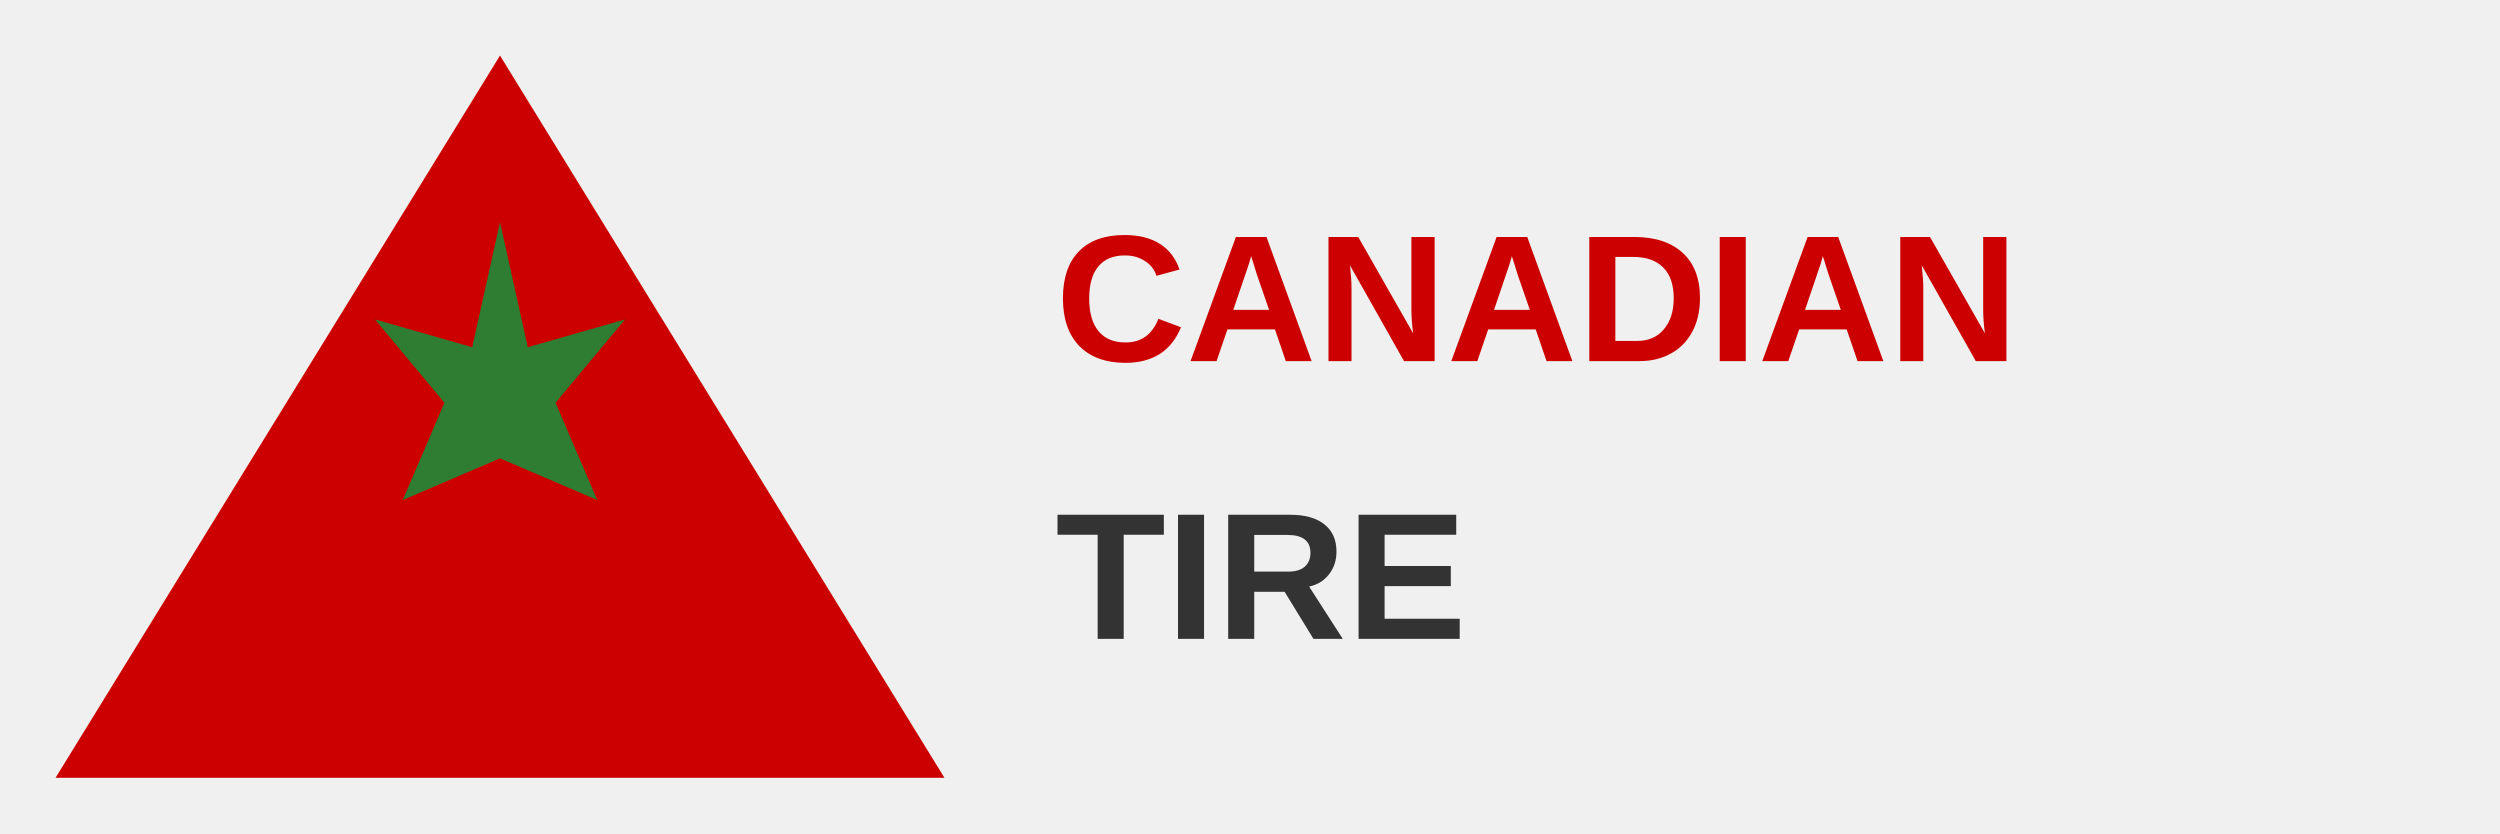
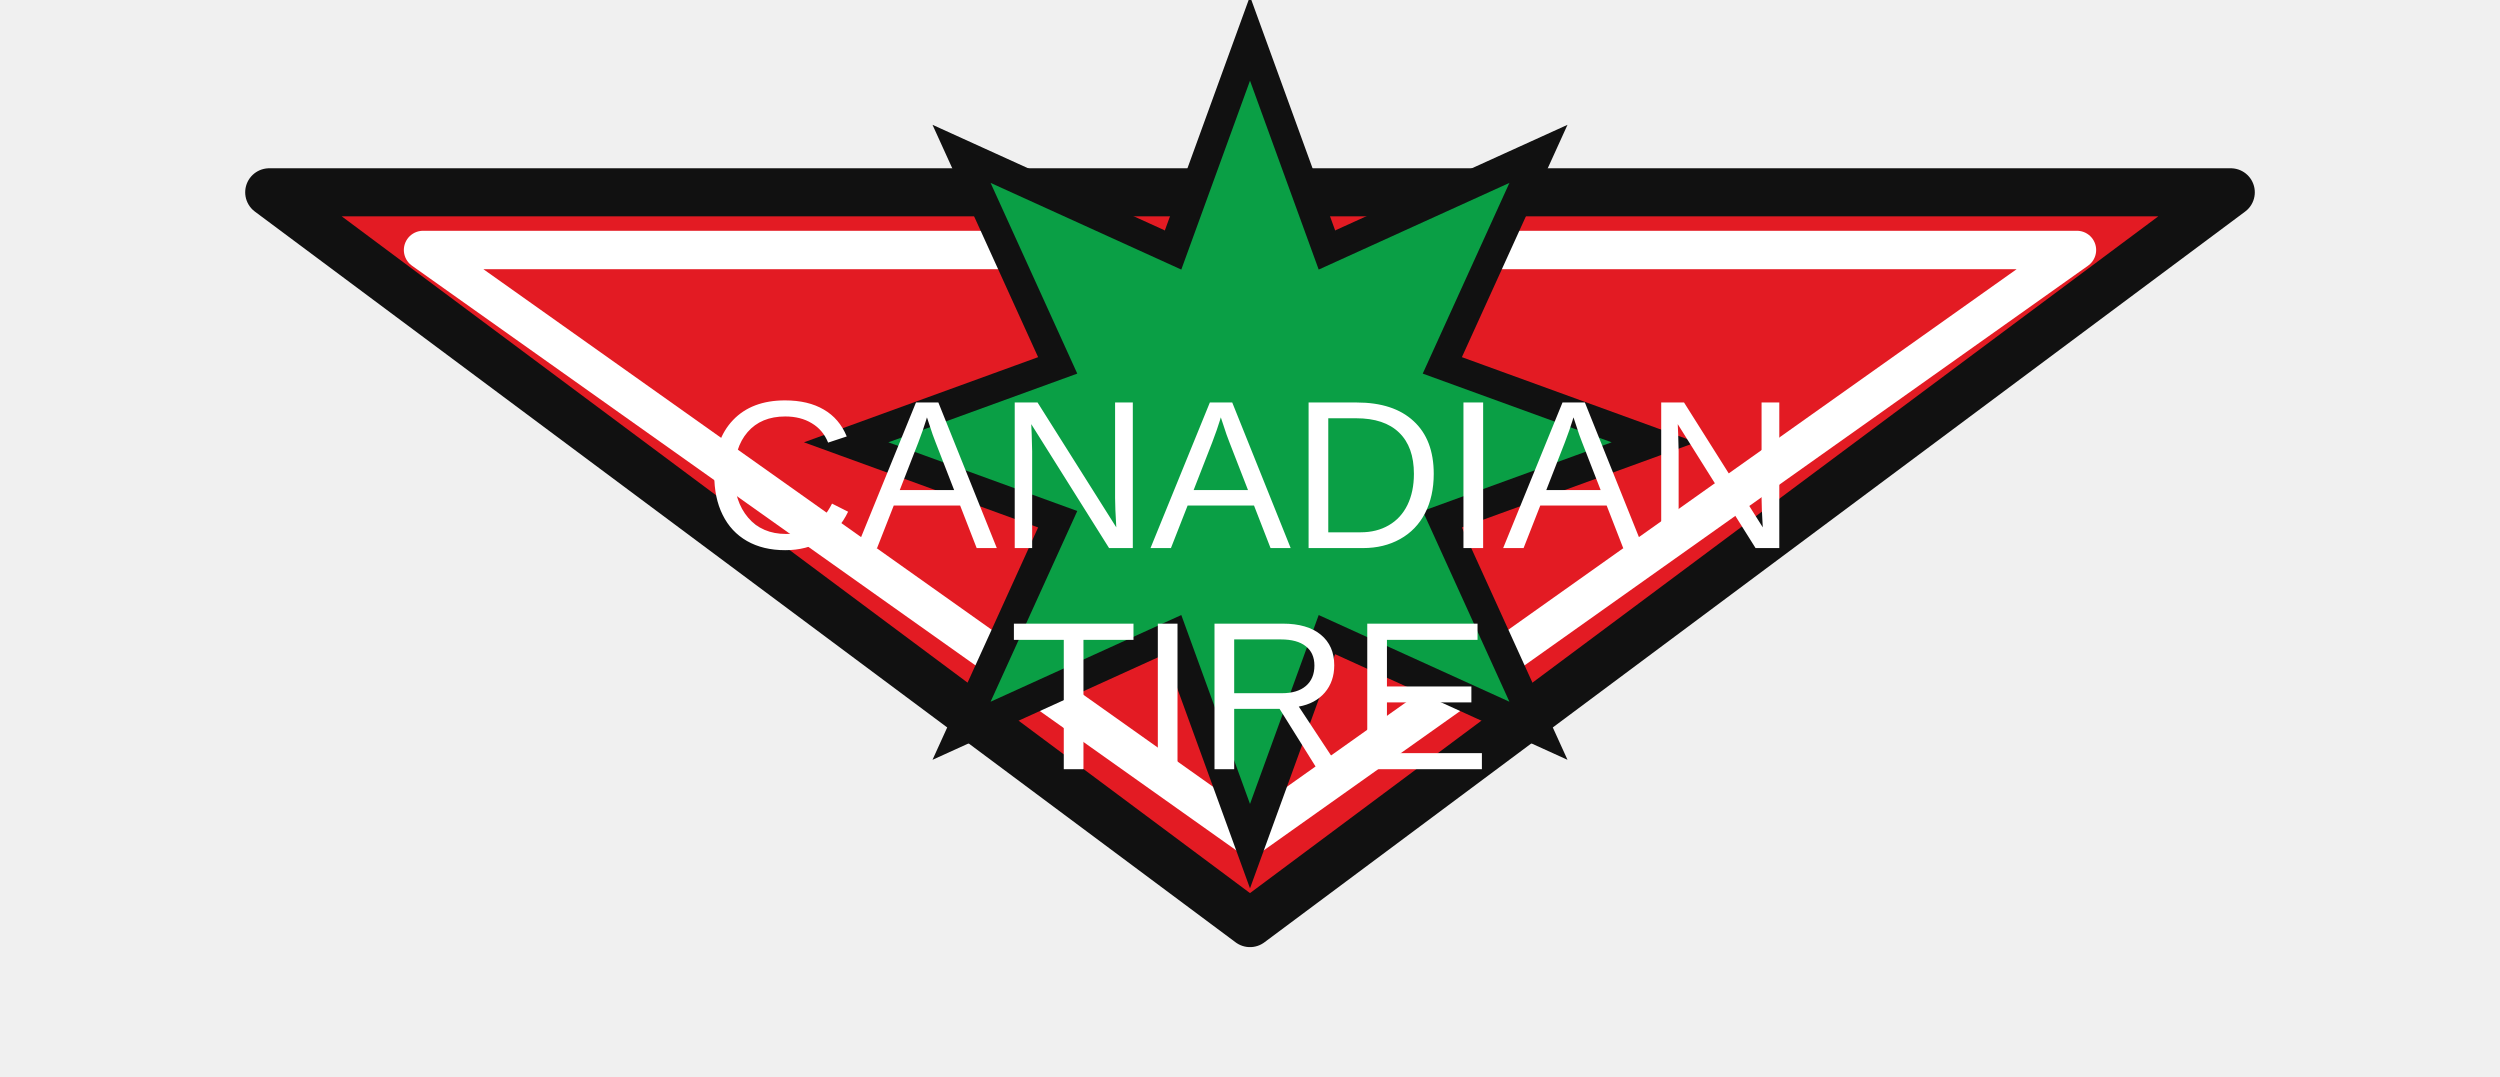
- <svg xmlns="http://www.w3.org/2000/svg" viewBox="0 0 180 60">
-   <polygon points="36,4 68,56 4,56" fill="#CC0000" />
-   <polygon points="36,16 38,25 45,23 40,29 43,36 36,33 29,36 32,29 27,23 34,25" fill="#2E7D32" />
-   <text x="76" y="26" font-family="Arial,Helvetica,sans-serif" font-size="13" font-weight="700" fill="#CC0000">CANADIAN</text>
-   <text x="76" y="46" font-family="Arial,Helvetica,sans-serif" font-size="13" font-weight="700" fill="#333333">TIRE</text>
+ <svg xmlns="http://www.w3.org/2000/svg" viewBox="0 0 260 112" role="img" aria-label="Canadian Tire">
+   <path d="M130 96L28 20h204z" fill="#e31b23" stroke="#111" stroke-width="5" stroke-linejoin="round" />
+   <path d="M130 87L44 26h172z" fill="none" stroke="#fff" stroke-width="4" stroke-linejoin="round" />
+   <path d="M130 4l8 22 22-10-10 22 22 8-22 8 10 22-22-10-8 22-8-22-22 10 10-22-22-8 22-8-10-22 22 10z" fill="#0a9f45" stroke="#111" stroke-width="3" />
+   <text x="130" y="57" text-anchor="middle" font-family="Arial Black, Arial, sans-serif" font-size="22" fill="#fff">CANADIAN</text>
+   <text x="130" y="80" text-anchor="middle" font-family="Arial Black, Arial, sans-serif" font-size="22" fill="#fff">TIRE</text>
</svg>
